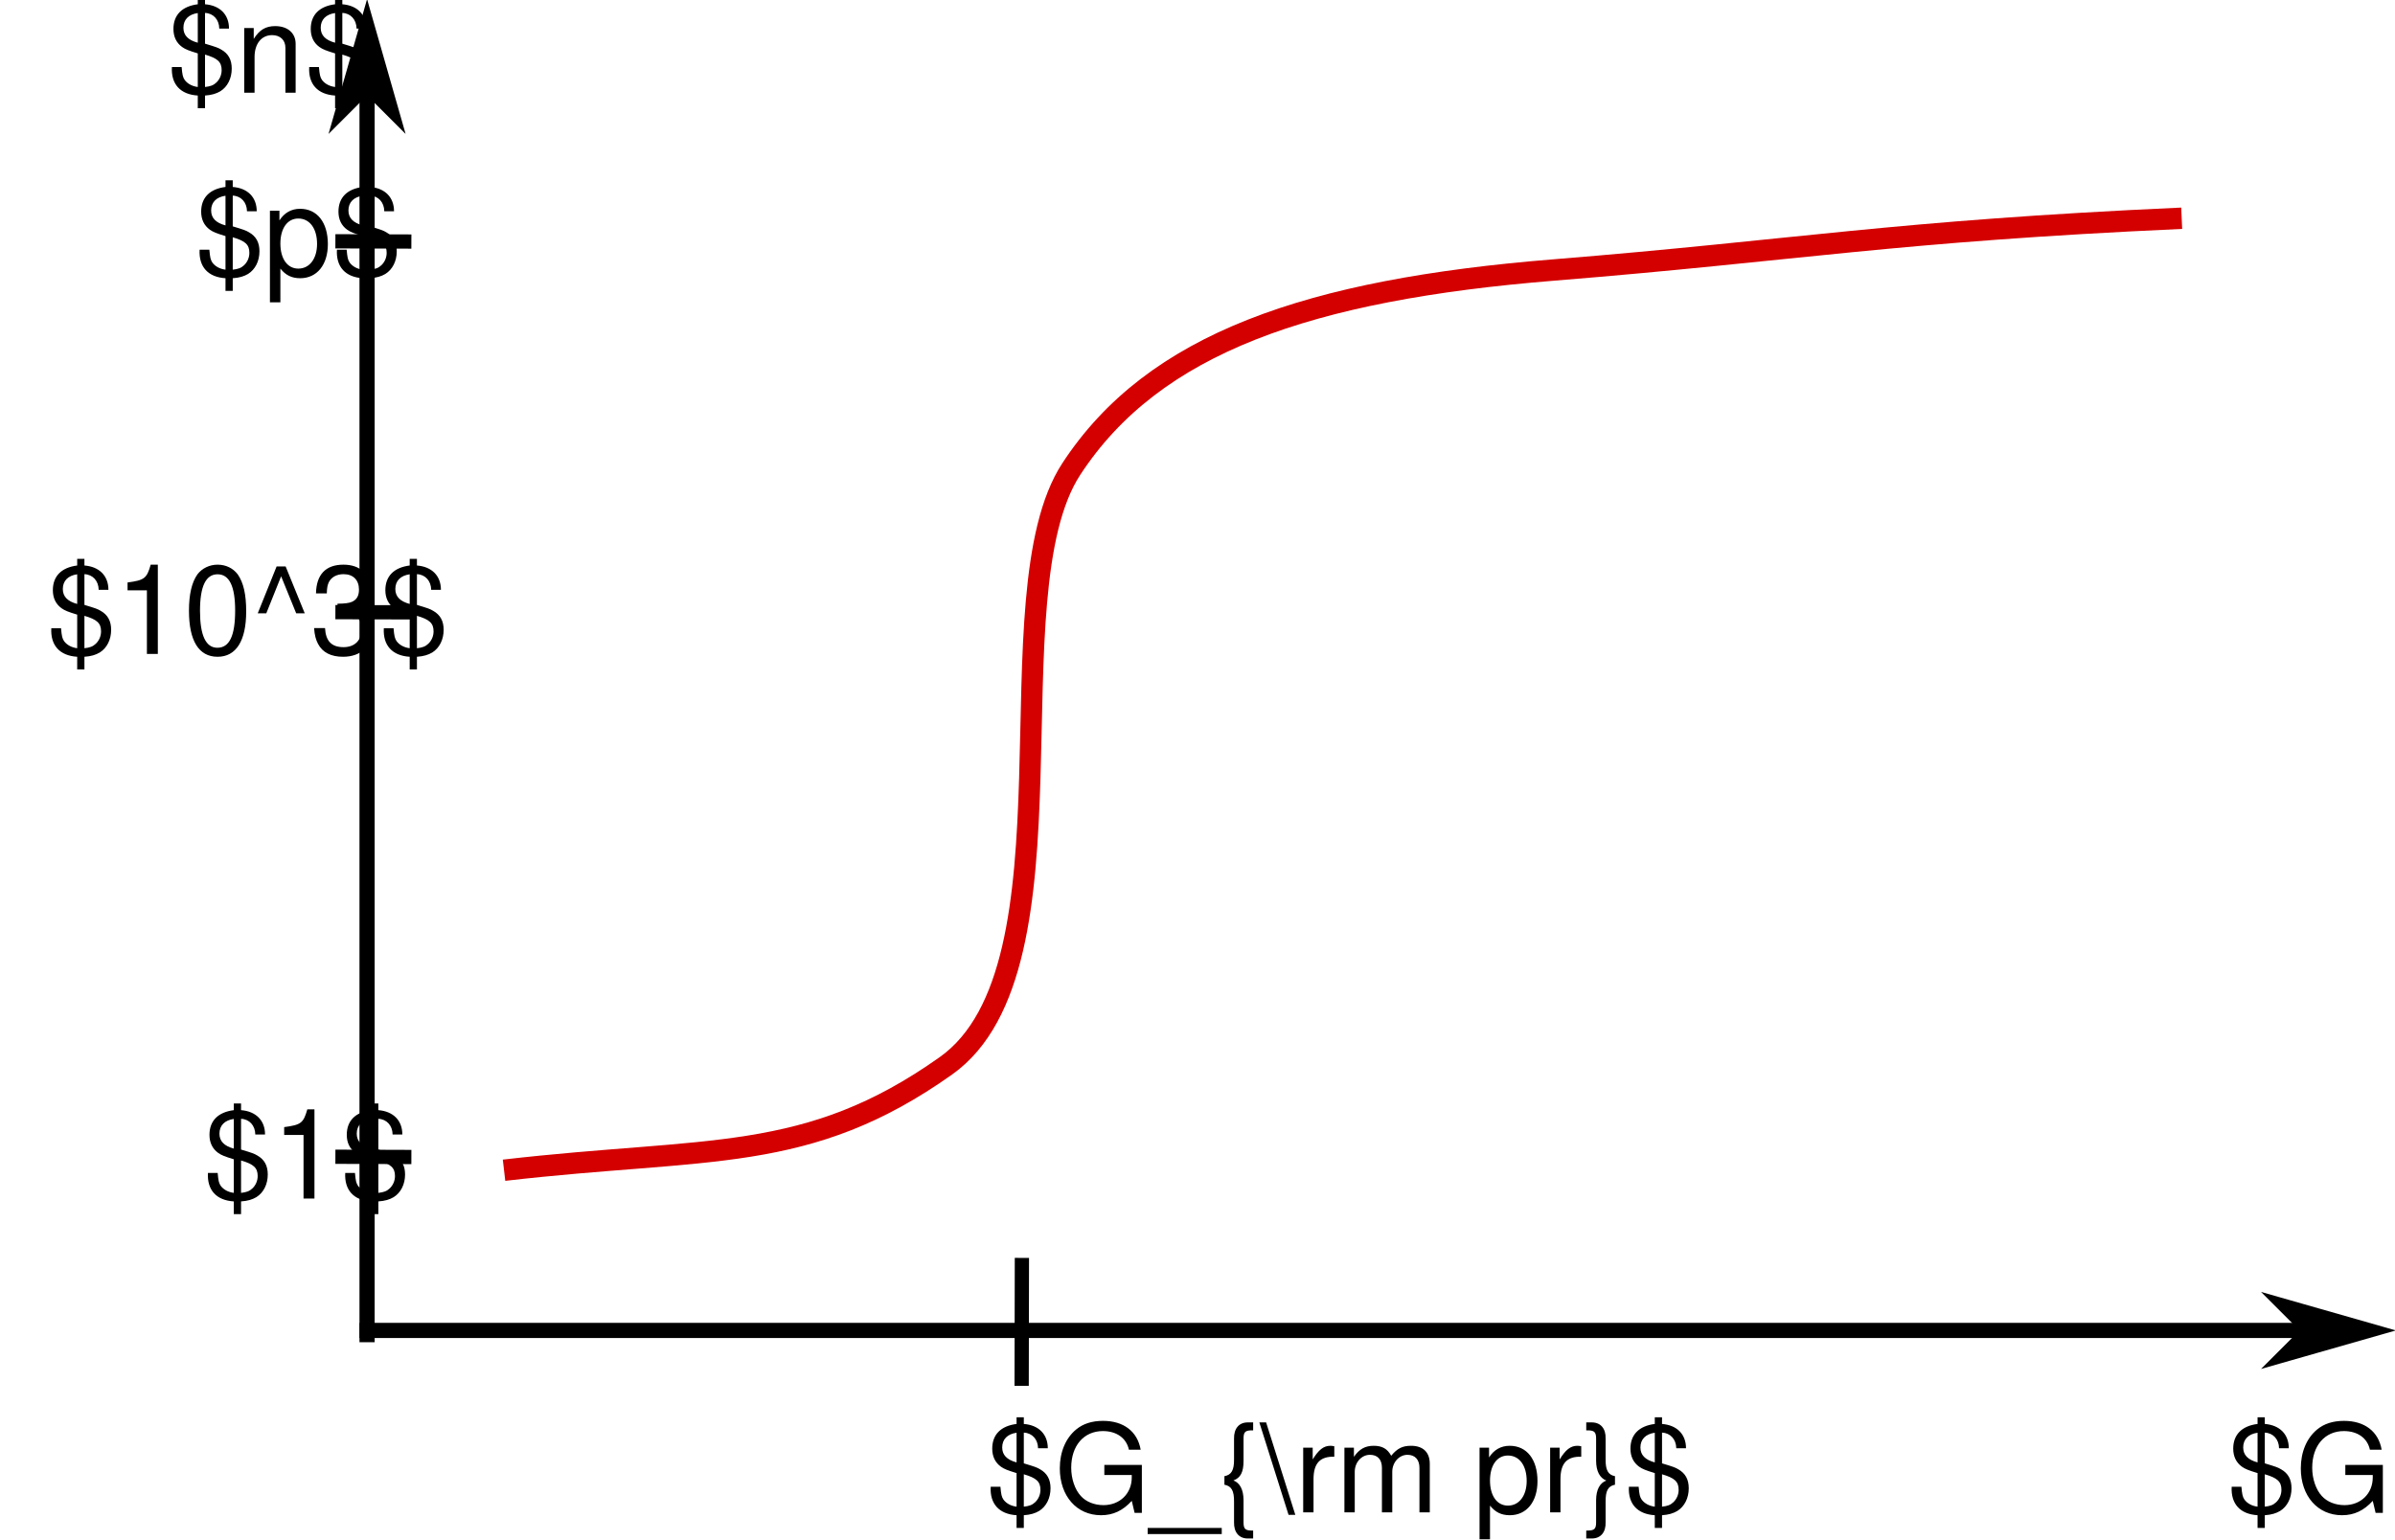
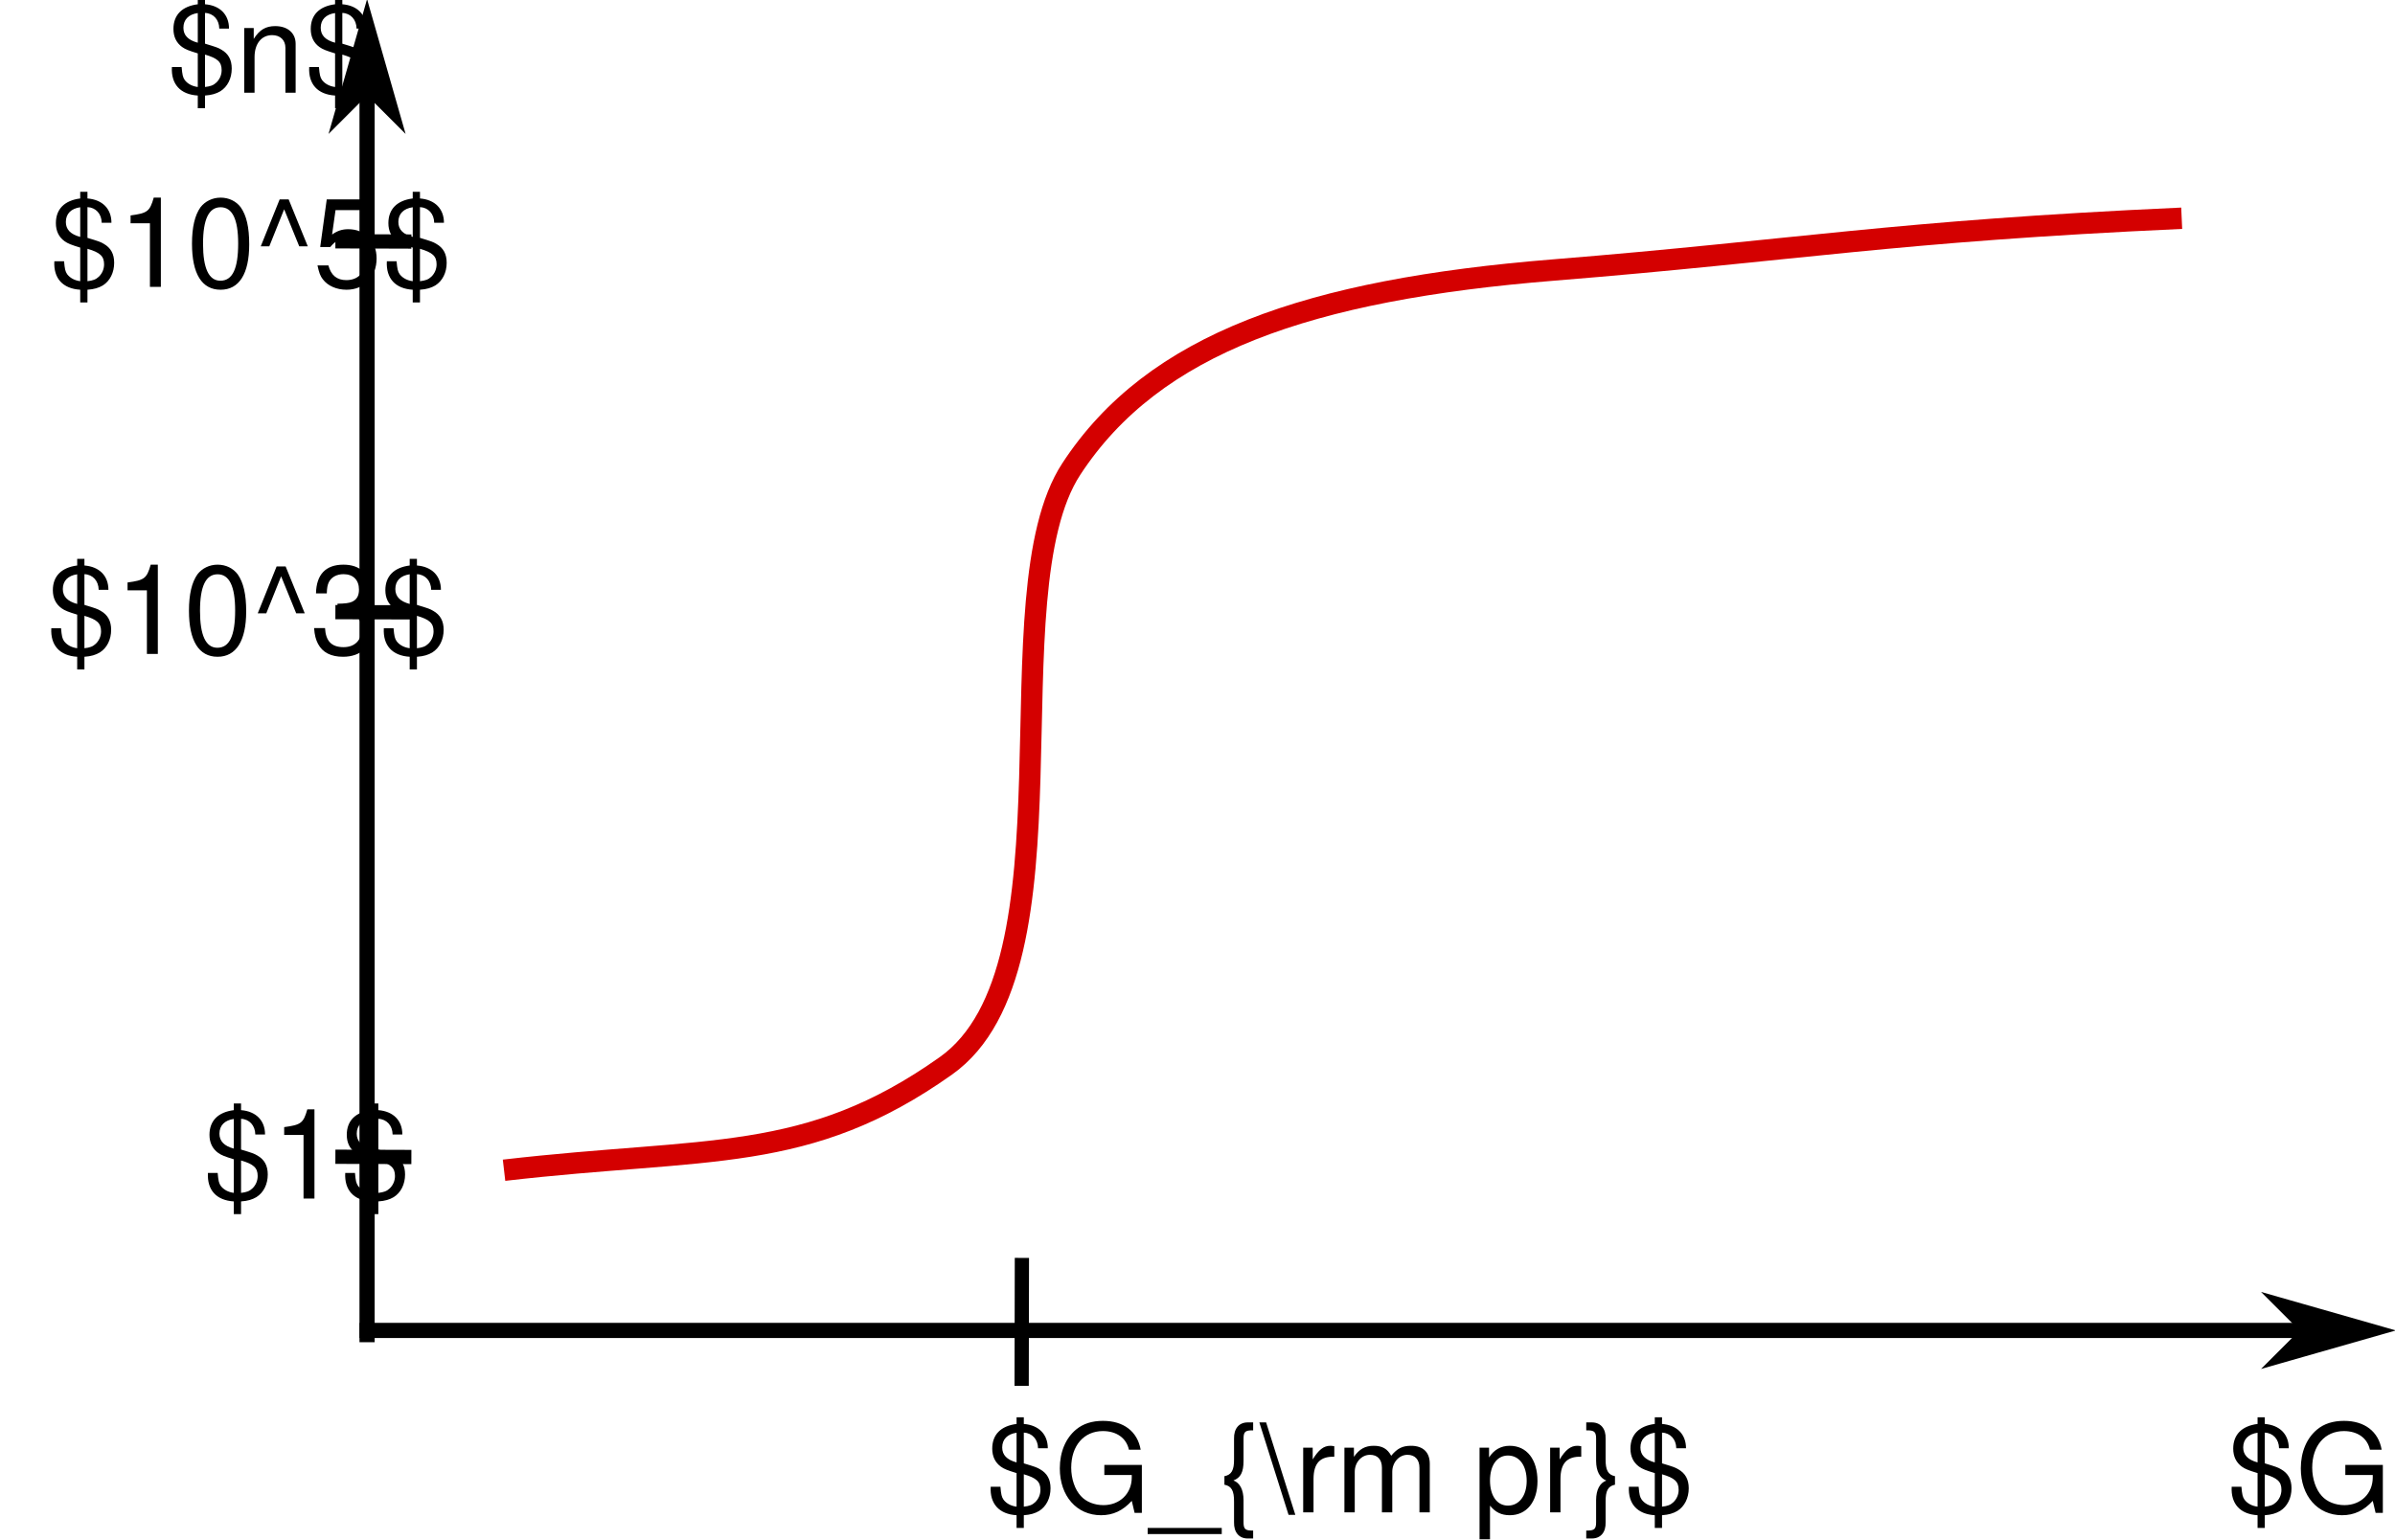
<svg xmlns="http://www.w3.org/2000/svg" width="88.959mm" height="57.192mm" viewBox="0 0 315.208 202.648" id="svg2" version="1.1">
  <defs id="defs4">
    <marker orient="auto" refY="0" refX="0" id="marker5248" style="overflow:visible">
      <path id="path5250" d="M 0,0 5,-5 -12.5,0 5,5 0,0 Z" style="fill:#000000;fill-opacity:1;fill-rule:evenodd;stroke:#000000;stroke-width:1pt;stroke-opacity:1" transform="matrix(-0.4,0,0,-0.4,-4,0)" />
    </marker>
    <marker orient="auto" refY="0" refX="0" id="Arrow1Mend" style="overflow:visible">
      <path id="path4255" d="M 0,0 5,-5 -12.5,0 5,5 0,0 Z" style="fill:#d99238;fill-opacity:1;fill-rule:evenodd;stroke:#d99238;stroke-width:1pt;stroke-opacity:1" transform="matrix(-0.4,0,0,-0.4,-4,0)" />
    </marker>
    <marker orient="auto" refY="0" refX="0" id="Arrow1Send" style="overflow:visible">
      <path id="path4178" d="M 0,0 5,-5 -12.5,0 5,5 0,0 Z" style="fill:#d40000;fill-opacity:1;fill-rule:evenodd;stroke:#d40000;stroke-width:1pt;stroke-opacity:1" transform="matrix(-0.2,0,0,-0.2,-1.2,0)" />
    </marker>
    <marker orient="auto" refY="0" refX="0" id="Arrow1Mend-5" style="overflow:visible">
      <path id="path4255-6" d="M 0,0 5,-5 -12.5,0 5,5 0,0 Z" style="fill:#d99238;fill-opacity:1;fill-rule:evenodd;stroke:#d99238;stroke-width:1pt;stroke-opacity:1" transform="matrix(-0.4,0,0,-0.4,-4,0)" />
    </marker>
    <marker orient="auto" refY="0" refX="0" id="Arrow1Mend-9" style="overflow:visible">
      <path id="path4255-1" d="M 0,0 5,-5 -12.5,0 5,5 0,0 Z" style="fill:#d99238;fill-opacity:1;fill-rule:evenodd;stroke:#d99238;stroke-width:1pt;stroke-opacity:1" transform="matrix(-0.4,0,0,-0.4,-4,0)" />
    </marker>
    <marker orient="auto" refY="0" refX="0" id="Arrow1Mend-5-2" style="overflow:visible">
      <path id="path4255-6-7" d="M 0,0 5,-5 -12.5,0 5,5 0,0 Z" style="fill:#d99238;fill-opacity:1;fill-rule:evenodd;stroke:#d99238;stroke-width:1pt;stroke-opacity:1" transform="matrix(-0.4,0,0,-0.4,-4,0)" />
    </marker>
    <marker orient="auto" refY="0" refX="0" id="Arrow1Mend-9-3" style="overflow:visible">
      <path id="path4255-1-6" d="M 0,0 5,-5 -12.5,0 5,5 0,0 Z" style="fill:#d99238;fill-opacity:1;fill-rule:evenodd;stroke:#d99238;stroke-width:1pt;stroke-opacity:1" transform="matrix(-0.4,0,0,-0.4,-4,0)" />
    </marker>
    <marker orient="auto" refY="0" refX="0" id="Arrow1Mend-5-2-0" style="overflow:visible">
      <path id="path4255-6-7-6" d="M 0,0 5,-5 -12.5,0 5,5 0,0 Z" style="fill:#d99238;fill-opacity:1;fill-rule:evenodd;stroke:#d99238;stroke-width:1pt;stroke-opacity:1" transform="matrix(-0.4,0,0,-0.4,-4,0)" />
    </marker>
    <marker orient="auto" refY="0" refX="0" id="Arrow1Mend-1" style="overflow:visible">
      <path id="path4255-8" d="M 0,0 5,-5 -12.5,0 5,5 0,0 Z" style="fill:#d99238;fill-opacity:1;fill-rule:evenodd;stroke:#d99238;stroke-width:1pt;stroke-opacity:1" transform="matrix(-0.4,0,0,-0.4,-4,0)" />
    </marker>
    <marker orient="auto" refY="0" refX="0" id="Arrow1Mend-5-7" style="overflow:visible">
      <path id="path4255-6-9" d="M 0,0 5,-5 -12.5,0 5,5 0,0 Z" style="fill:#d99238;fill-opacity:1;fill-rule:evenodd;stroke:#d99238;stroke-width:1pt;stroke-opacity:1" transform="matrix(-0.4,0,0,-0.4,-4,0)" />
    </marker>
    <marker orient="auto" refY="0" refX="0" id="Arrow1Mend-9-2" style="overflow:visible">
      <path id="path4255-1-0" d="M 0,0 5,-5 -12.5,0 5,5 0,0 Z" style="fill:#d99238;fill-opacity:1;fill-rule:evenodd;stroke:#d99238;stroke-width:1pt;stroke-opacity:1" transform="matrix(-0.4,0,0,-0.4,-4,0)" />
    </marker>
    <marker orient="auto" refY="0" refX="0" id="Arrow1Mend-5-2-2" style="overflow:visible">
      <path id="path4255-6-7-3" d="M 0,0 5,-5 -12.5,0 5,5 0,0 Z" style="fill:#d99238;fill-opacity:1;fill-rule:evenodd;stroke:#d99238;stroke-width:1pt;stroke-opacity:1" transform="matrix(-0.4,0,0,-0.4,-4,0)" />
    </marker>
    <marker orient="auto" refY="0" refX="0" id="Arrow1Mend-9-3-7" style="overflow:visible">
      <path id="path4255-1-6-5" d="M 0,0 5,-5 -12.5,0 5,5 0,0 Z" style="fill:#d99238;fill-opacity:1;fill-rule:evenodd;stroke:#d99238;stroke-width:1pt;stroke-opacity:1" transform="matrix(-0.4,0,0,-0.4,-4,0)" />
    </marker>
    <marker orient="auto" refY="0" refX="0" id="Arrow1Mend-5-2-0-9" style="overflow:visible">
      <path id="path4255-6-7-6-2" d="M 0,0 5,-5 -12.5,0 5,5 0,0 Z" style="fill:#d99238;fill-opacity:1;fill-rule:evenodd;stroke:#d99238;stroke-width:1pt;stroke-opacity:1" transform="matrix(-0.4,0,0,-0.4,-4,0)" />
    </marker>
    <marker orient="auto" refY="0" refX="0" id="marker5248-3" style="overflow:visible">
      <path id="path5250-1" d="M 0,0 5,-5 -12.5,0 5,5 0,0 Z" style="fill:#000000;fill-opacity:1;fill-rule:evenodd;stroke:#000000;stroke-width:1pt;stroke-opacity:1" transform="matrix(-0.4,0,0,-0.4,-4,0)" />
    </marker>
  </defs>
  <g id="layer1" transform="translate(-40.73556,-110.3213)">
    <path style="fill:none;fill-rule:evenodd;stroke:#000000;stroke-width:1.997;stroke-linecap:butt;stroke-linejoin:miter;stroke-miterlimit:4;stroke-dasharray:none;stroke-opacity:1;marker-end:url(#marker5248)" d="m 88.054,285.474 264.07,-10e-6" id="path5246" />
    <path style="fill:none;fill-rule:evenodd;stroke:#000000;stroke-width:1.997;stroke-linecap:butt;stroke-linejoin:miter;stroke-miterlimit:4;stroke-dasharray:none;stroke-opacity:1;marker-end:url(#marker5248-3)" d="m 89.046,287.025 10e-6,-172.883" id="path5246-9" />
    <path style="fill:none;fill-rule:evenodd;stroke:#d40000;stroke-width:2.812;stroke-linecap:butt;stroke-linejoin:miter;stroke-miterlimit:4;stroke-dasharray:none;stroke-opacity:1" d="m 107.072,264.383 c 26.921,-3.113 39.856,-0.773 58.153,-13.744 18.297,-12.972 5.651,-61.97 16.506,-78.573 10.855,-16.603 31.281,-23.595 63.496,-26.199 32.215,-2.604 44.457,-5.085 82.643,-6.814" id="path3781" />
    <path style="fill:none;fill-rule:evenodd;stroke:#000000;stroke-width:1.875;stroke-linecap:butt;stroke-linejoin:miter;stroke-opacity:1;stroke-miterlimit:4;stroke-dasharray:none" d="m 175.229,275.924 -0.033,16.85" id="path7248" />
    <path style="fill:none;fill-rule:evenodd;stroke:#000000;stroke-width:1.875;stroke-linecap:butt;stroke-linejoin:miter;stroke-opacity:1;stroke-miterlimit:4;stroke-dasharray:none" d="m 94.877,262.641 -10,-0.033" id="path7248-3" />
    <path style="fill:none;fill-rule:evenodd;stroke:#000000;stroke-width:1.875;stroke-linecap:butt;stroke-linejoin:miter;stroke-opacity:1;stroke-miterlimit:4;stroke-dasharray:none" d="m 94.877,190.939 -10,-0.033" id="path7248-3-6-7-5" />
    <path style="fill:none;fill-rule:evenodd;stroke:#000000;stroke-width:1.875;stroke-linecap:butt;stroke-linejoin:miter;stroke-opacity:1;stroke-miterlimit:4;stroke-dasharray:none" d="m 94.877,142.121 -10,-0.033" id="path7248-3-6-7-5-3-5" />
-     <g id="g965">
-       <text id="text6089" y="122.524" x="62.703" style="font-style:normal;font-variant:normal;font-weight:normal;font-stretch:normal;line-height:0%;font-family:'Nimbus Sans L';-inkscape-font-specification:Sans;letter-spacing:0px;word-spacing:0px;fill:#000000;fill-opacity:1;stroke:none;stroke-width:1px;stroke-linecap:butt;stroke-linejoin:miter;stroke-opacity:1" xml:space="preserve">
-         <tspan style="font-size:16.25px;line-height:1.25" y="122.524" x="62.703" id="tspan6091">$n$</tspan>
-       </text>
-       <text id="text6089-4" y="309.426" x="333.793" style="font-style:normal;font-variant:normal;font-weight:normal;font-stretch:normal;line-height:0%;font-family:'Nimbus Sans L';-inkscape-font-specification:Sans;letter-spacing:0px;word-spacing:0px;fill:#000000;fill-opacity:1;stroke:none;stroke-width:1px;stroke-linecap:butt;stroke-linejoin:miter;stroke-opacity:1" xml:space="preserve">
-         <tspan style="font-size:16.25px;line-height:1.25" y="309.426" x="333.793" id="tspan6091-7">$G$</tspan>
-       </text>
-       <text id="text6089-4-4" y="309.426" x="170.465" style="font-style:normal;font-variant:normal;font-weight:normal;font-stretch:normal;line-height:0%;font-family:'Nimbus Sans L';-inkscape-font-specification:Sans;letter-spacing:0px;word-spacing:0px;fill:#000000;fill-opacity:1;stroke:none;stroke-width:1px;stroke-linecap:butt;stroke-linejoin:miter;stroke-opacity:1" xml:space="preserve">
-         <tspan style="font-size:16.25px;line-height:1.25" y="309.426" x="170.465" id="tspan6091-7-5">$G_{\rm pr}$</tspan>
-       </text>
-       <text id="text6089-6" y="268.112" x="67.444" style="font-style:normal;font-variant:normal;font-weight:normal;font-stretch:normal;line-height:0%;font-family:'Nimbus Sans L';-inkscape-font-specification:Sans;letter-spacing:0px;word-spacing:0px;fill:#000000;fill-opacity:1;stroke:none;stroke-width:1px;stroke-linecap:butt;stroke-linejoin:miter;stroke-opacity:1" xml:space="preserve">
-         <tspan style="font-size:16.25px;line-height:1.25" y="268.112" x="67.444" id="tspan6091-2">$1$</tspan>
-       </text>
-       <text id="text6089-6-9" y="196.41" x="46.832" style="font-style:normal;font-variant:normal;font-weight:normal;font-stretch:normal;line-height:0%;font-family:'Nimbus Sans L';-inkscape-font-specification:Sans;letter-spacing:0px;word-spacing:0px;fill:#000000;fill-opacity:1;stroke:none;stroke-width:1px;stroke-linecap:butt;stroke-linejoin:miter;stroke-opacity:1" xml:space="preserve">
-         <tspan style="font-size:16.25px;line-height:1.25" y="196.41" x="46.832" id="tspan6091-2-1">$10^3$</tspan>
-       </text>
-       <text id="text6089-6-9-2" y="146.574" x="66.35" style="font-style:normal;font-variant:normal;font-weight:normal;font-stretch:normal;line-height:0%;font-family:'Nimbus Sans L';-inkscape-font-specification:Sans;letter-spacing:0px;word-spacing:0px;fill:#000000;fill-opacity:1;stroke:none;stroke-width:1px;stroke-linecap:butt;stroke-linejoin:miter;stroke-opacity:1" xml:space="preserve">
-         <tspan style="font-size:16.25px;line-height:1.25" y="146.574" x="66.35" id="tspan6091-2-1-7">$p$</tspan>
-       </text>
-     </g>
+     <text xml:space="preserve" style="font-style:normal;font-variant:normal;font-weight:normal;font-stretch:normal;line-height:0%;font-family:'Nimbus Sans L';-inkscape-font-specification:Sans;letter-spacing:0px;word-spacing:0px;fill:#000000;fill-opacity:1;stroke:none;stroke-width:1px;stroke-linecap:butt;stroke-linejoin:miter;stroke-opacity:1" x="62.703" y="122.524" id="text6089">
+       <tspan id="tspan6091" x="62.703" y="122.524" style="font-size:16.25px;line-height:1.25">$n$</tspan>
+     </text>
+     <text xml:space="preserve" style="font-style:normal;font-variant:normal;font-weight:normal;font-stretch:normal;line-height:0%;font-family:'Nimbus Sans L';-inkscape-font-specification:Sans;letter-spacing:0px;word-spacing:0px;fill:#000000;fill-opacity:1;stroke:none;stroke-width:1px;stroke-linecap:butt;stroke-linejoin:miter;stroke-opacity:1" x="333.793" y="309.426" id="text6089-4">
+       <tspan id="tspan6091-7" x="333.793" y="309.426" style="font-size:16.25px;line-height:1.25">$G$</tspan>
+     </text>
+     <text xml:space="preserve" style="font-style:normal;font-variant:normal;font-weight:normal;font-stretch:normal;line-height:0%;font-family:'Nimbus Sans L';-inkscape-font-specification:Sans;letter-spacing:0px;word-spacing:0px;fill:#000000;fill-opacity:1;stroke:none;stroke-width:1px;stroke-linecap:butt;stroke-linejoin:miter;stroke-opacity:1" x="170.465" y="309.426" id="text6089-4-4">
+       <tspan id="tspan6091-7-5" x="170.465" y="309.426" style="font-size:16.25px;line-height:1.25">$G_{\rm pr}$</tspan>
+     </text>
+     <text xml:space="preserve" style="font-style:normal;font-variant:normal;font-weight:normal;font-stretch:normal;line-height:0%;font-family:'Nimbus Sans L';-inkscape-font-specification:Sans;letter-spacing:0px;word-spacing:0px;fill:#000000;fill-opacity:1;stroke:none;stroke-width:1px;stroke-linecap:butt;stroke-linejoin:miter;stroke-opacity:1" x="67.444" y="268.112" id="text6089-6">
+       <tspan id="tspan6091-2" x="67.444" y="268.112" style="font-size:16.25px;line-height:1.25">$1$</tspan>
+     </text>
+     <text xml:space="preserve" style="font-style:normal;font-variant:normal;font-weight:normal;font-stretch:normal;line-height:0%;font-family:'Nimbus Sans L';-inkscape-font-specification:Sans;letter-spacing:0px;word-spacing:0px;fill:#000000;fill-opacity:1;stroke:none;stroke-width:1px;stroke-linecap:butt;stroke-linejoin:miter;stroke-opacity:1" x="46.832" y="196.41" id="text6089-6-9">
+       <tspan id="tspan6091-2-1" x="46.832" y="196.41" style="font-size:16.25px;line-height:1.25">$10^3$</tspan>
+     </text>
    <text xml:space="preserve" style="font-style:normal;font-variant:normal;font-weight:normal;font-stretch:normal;line-height:0%;font-family:'Nimbus Sans L';-inkscape-font-specification:Sans;letter-spacing:0px;word-spacing:0px;fill:#000000;fill-opacity:1;stroke:none;stroke-width:1px;stroke-linecap:butt;stroke-linejoin:miter;stroke-opacity:1" x="33.434" y="161.937" id="text5411">
      <tspan id="tspan5413" x="33.434" y="161.937" style="font-size:37.5px;line-height:1.25"> </tspan>
    </text>
+     <text xml:space="preserve" style="font-style:normal;font-variant:normal;font-weight:normal;font-stretch:normal;font-size:12px;line-height:0%;font-family:'Nimbus Sans L';-inkscape-font-specification:Sans;letter-spacing:0px;word-spacing:0px;fill:#000000;fill-opacity:1;stroke:none;stroke-width:1px;stroke-linecap:butt;stroke-linejoin:miter;stroke-opacity:1" x="47.231" y="148.087" id="text6089-6-9-3">
+       <tspan id="tspan6091-2-1-6" x="47.231" y="148.087" style="font-size:16.25px;line-height:1.25;stroke-width:1px">$10^5$</tspan>
+     </text>
  </g>
</svg>
